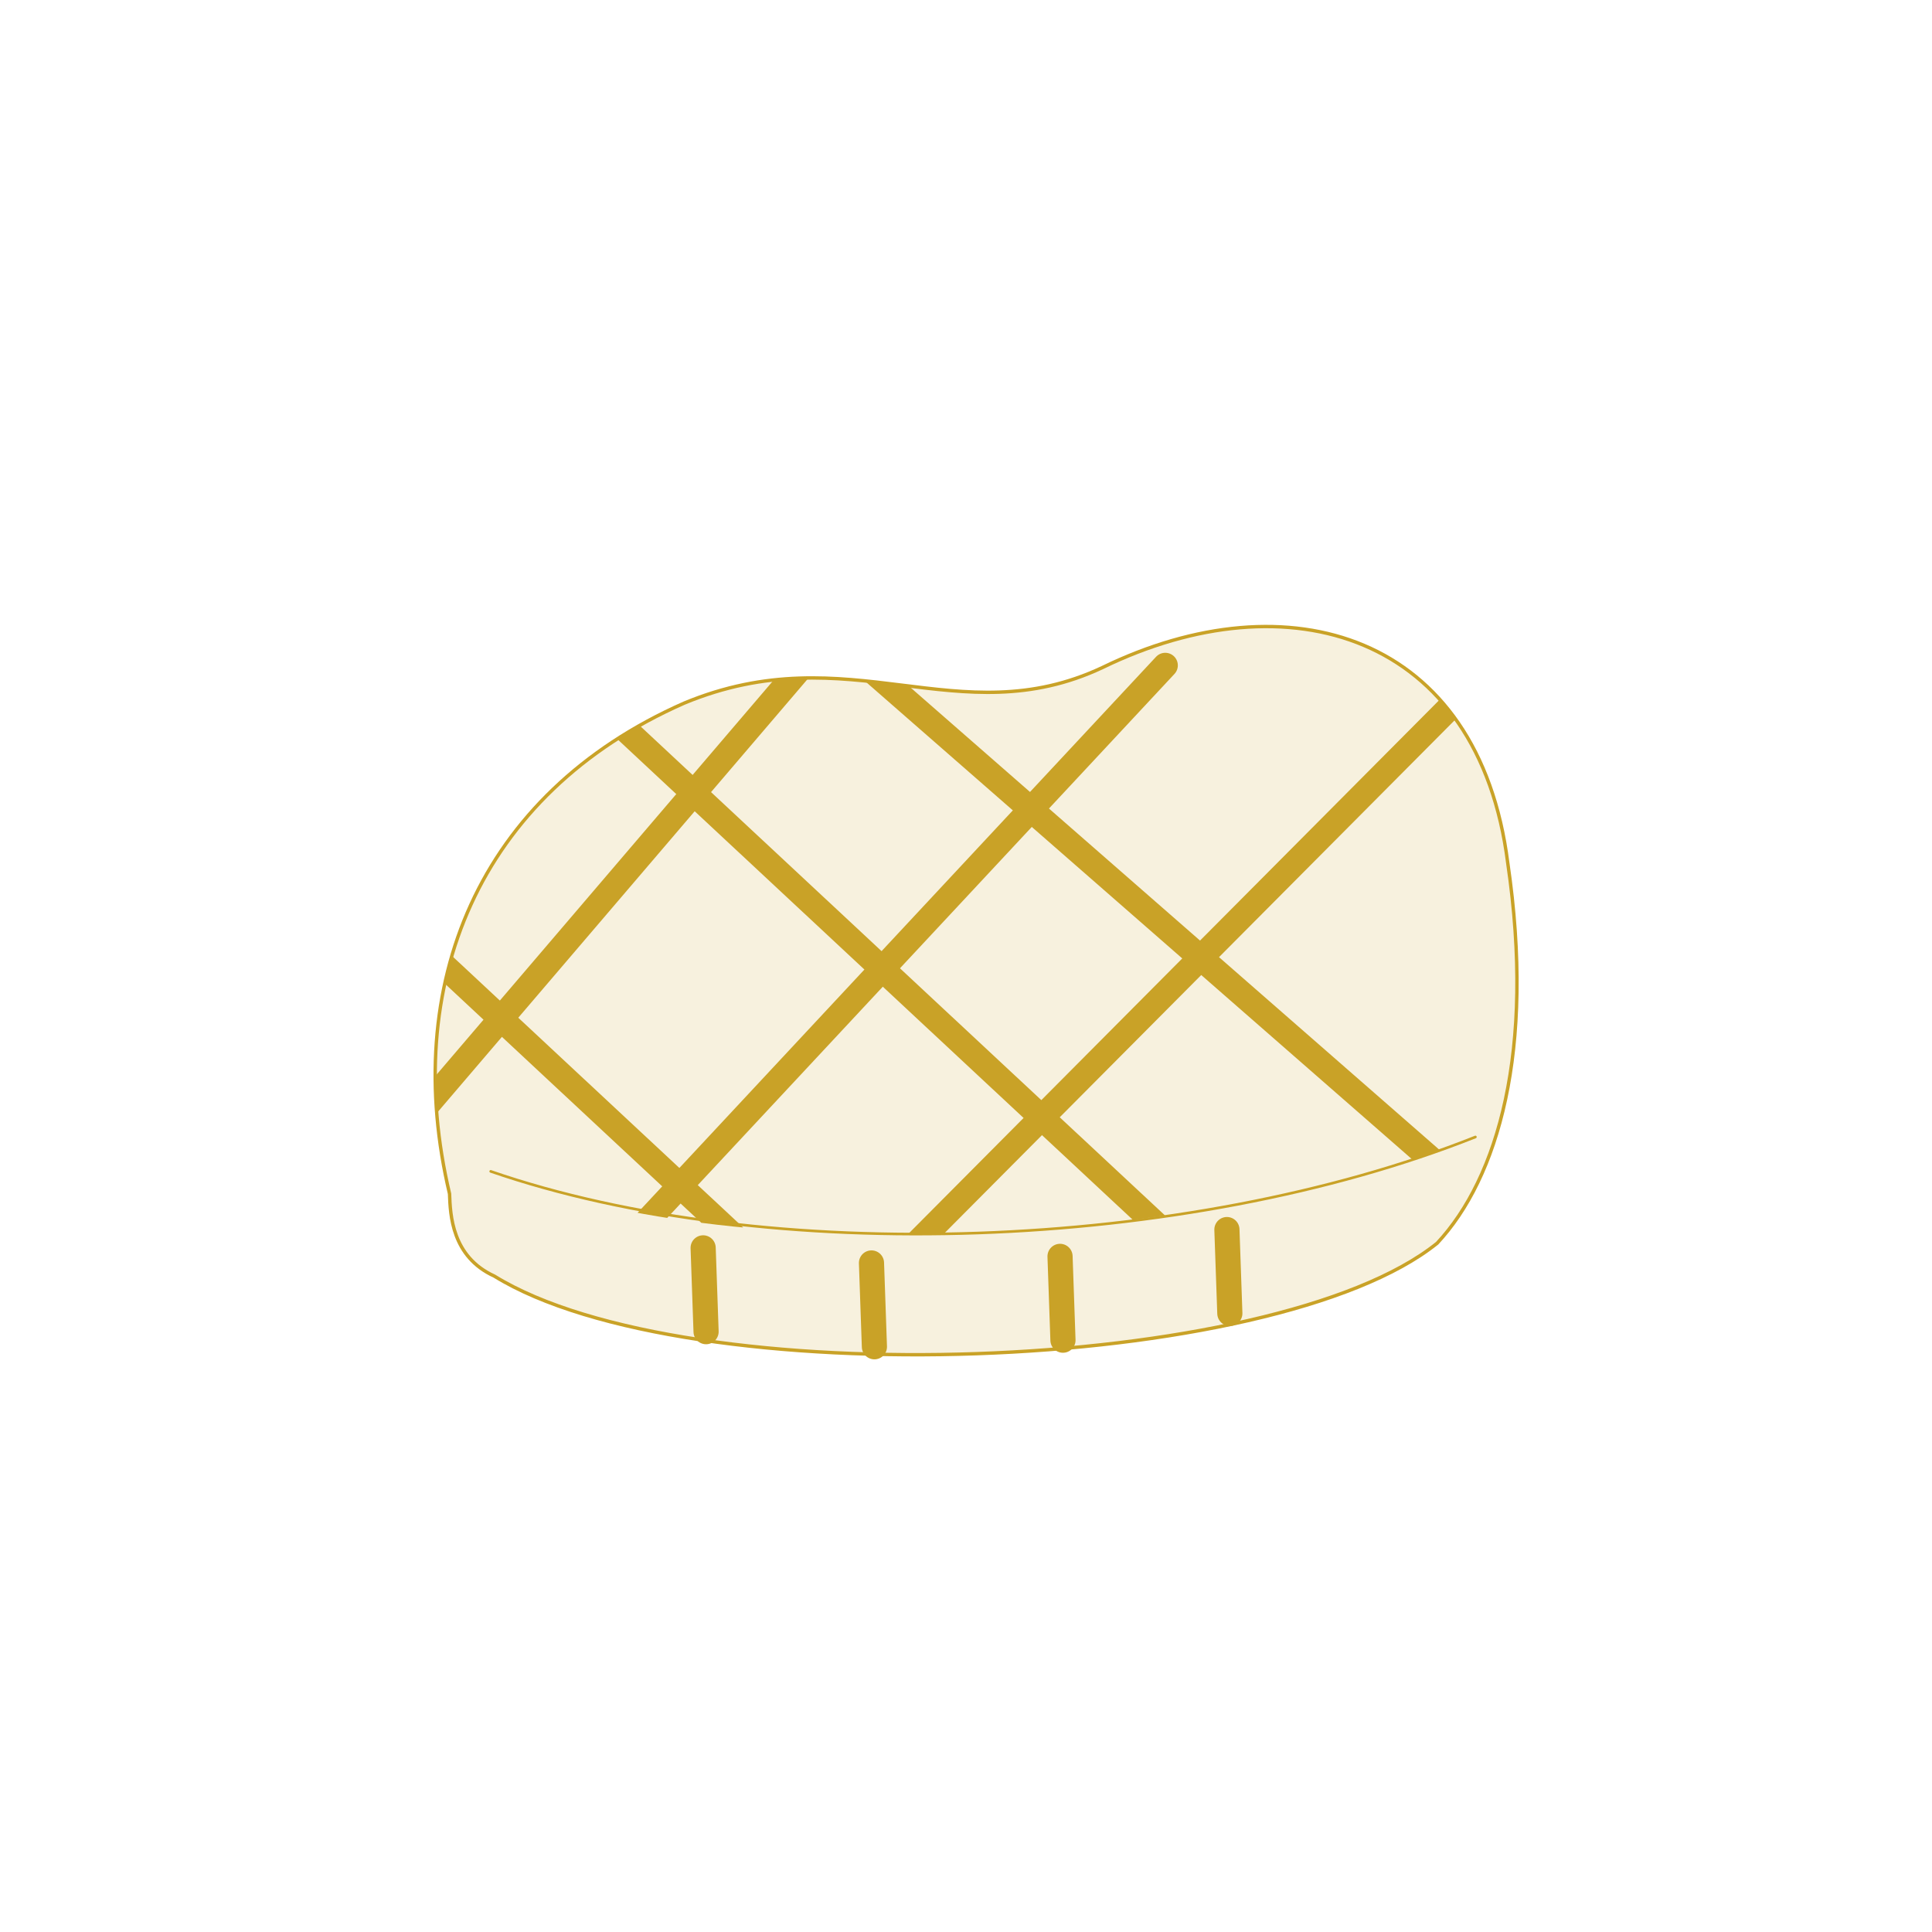
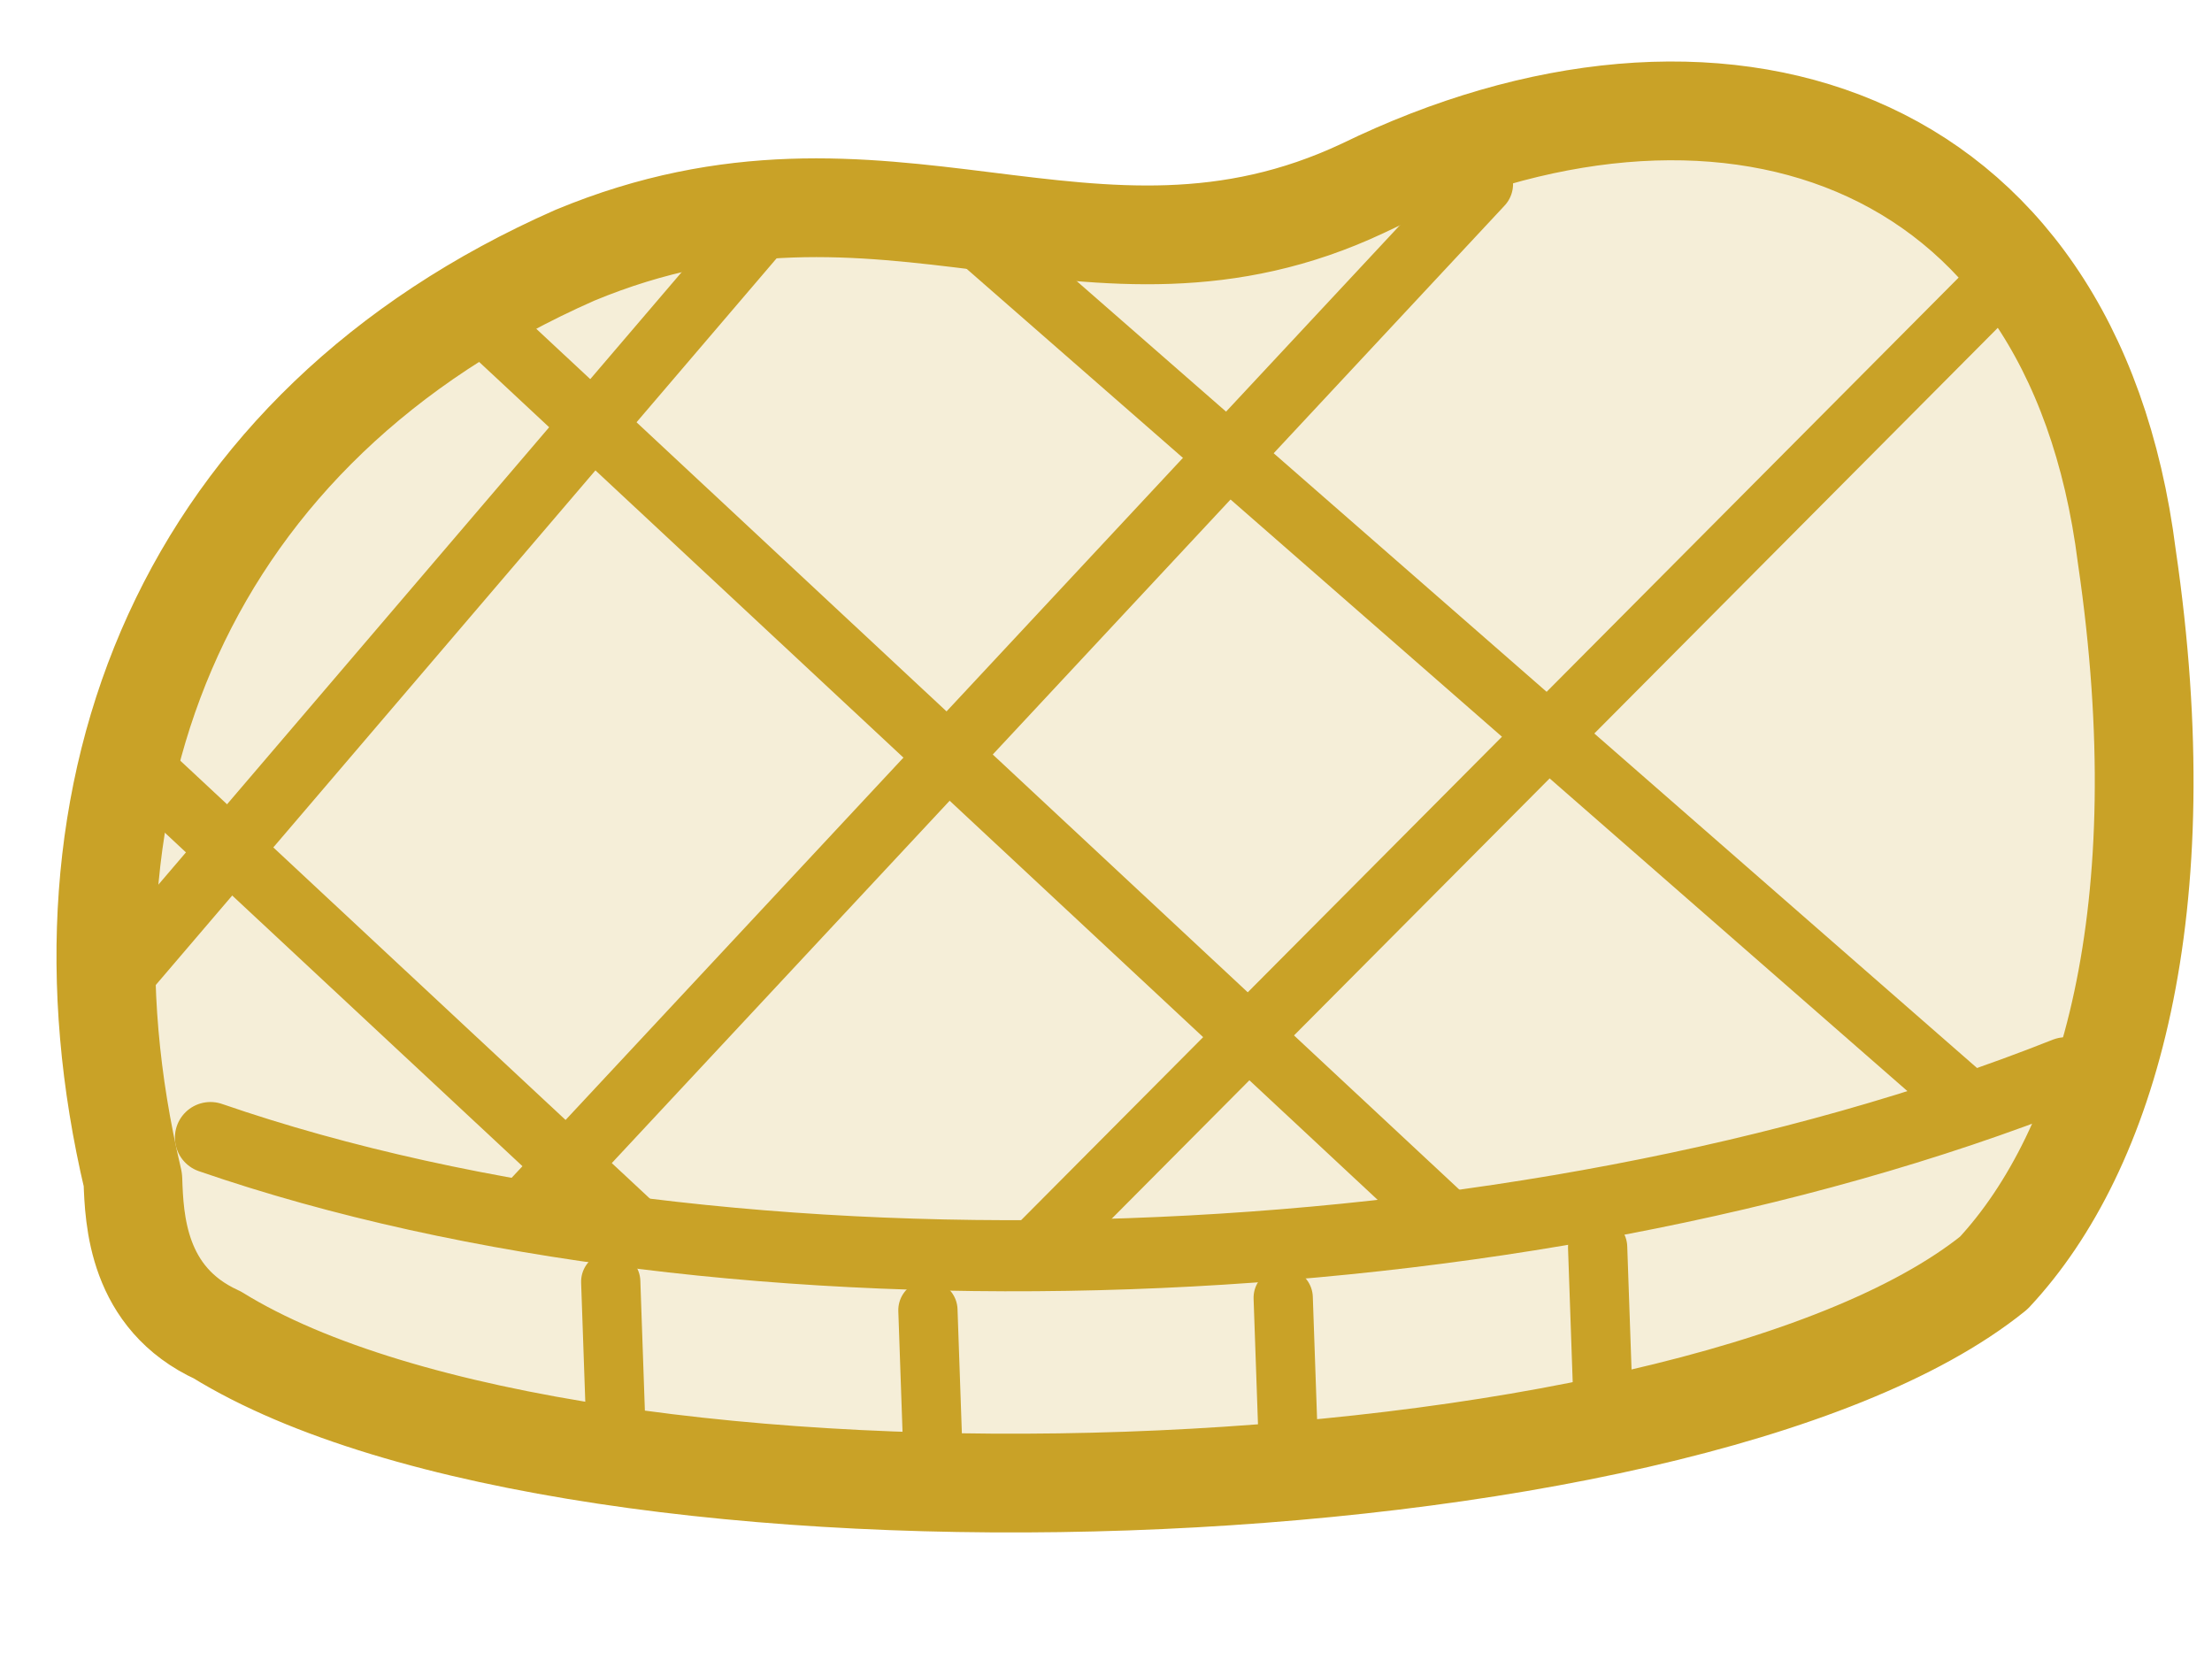
- <svg xmlns="http://www.w3.org/2000/svg" viewBox="0 0 1024 1024">
-   <g transform="translate(112, 112) scale(11.111)">
-     <defs>
-       <clipPath id="stkTop">
-         <path d="M11 46 C9 36 13 27 23 23 C31 20 36 25 43 22 C52 18 61 21 62 32 C63 39 62 44 60 45 C46 50 24 50 13 45 C11.5 46 11 46 11 46 Z" />
-       </clipPath>
-     </defs>
-     <g transform="rotate(-2 36 36)">
-       <path d="M11 46 C9 36 13 27 23 23 C31 20 36 25 43 22 C52 18 61 21 62 32 C63 41 61 47 58 50 C50 56 22 56 13 50 C11 49 11 47 11 46 Z" fill="rgba(201,162,39,0.15)" stroke="#C9A227" stroke-width="1.8" stroke-linejoin="round" vector-effect="non-scaling-stroke" />
-       <g clip-path="url(#stkTop)" stroke="#C9A227" stroke-width="1.2" stroke-linecap="round" vector-effect="non-scaling-stroke">
-         <line x1="16" y1="20" x2="46" y2="50" />
-         <line x1="28" y1="18" x2="60" y2="48" />
-         <line x1="8" y1="32" x2="32" y2="56" />
-         <line x1="16" y1="52" x2="46" y2="22" />
-         <line x1="28" y1="54" x2="60" y2="24" />
-         <line x1="8" y1="44" x2="30" y2="20" />
-       </g>
-       <path d="M13 45 C26 50 46 50 60 45" fill="none" stroke="#C9A227" stroke-width="1.4" stroke-linecap="round" vector-effect="non-scaling-stroke" />
-       <g stroke="#C9A227" stroke-width="1.2" stroke-linecap="round" vector-effect="non-scaling-stroke">
-         <line x1="23" y1="49" x2="23" y2="53" />
-         <line x1="31" y1="50" x2="31" y2="54" />
-         <line x1="40" y1="50" x2="40" y2="54" />
-         <line x1="48" y1="49" x2="48" y2="53" />
-       </g>
+ <svg xmlns="http://www.w3.org/2000/svg" viewBox="8 17 56 42">
+   <defs>
+     <clipPath id="stkTop">
+       <path d="M11 46 C9 36 13 27 23 23 C31 20 36 25 43 22 C52 18 61 21 62 32 C63 39 62 44 60 45 C46 50 24 50 13 45 Z" />
+     </clipPath>
+   </defs>
+   <g transform="rotate(-2 36 36)">
+     <path d="M11 46 C9 36 13 27 23 23 C31 20 36 25 43 22 C52 18 61 21 62 32 C63 41 61 47 58 50 C50 56 22 56 13 50 C11 49 11 47 11 46 Z" fill="rgba(201,162,39,0.18)" stroke="#C9A227" stroke-width="2.5" stroke-linejoin="round" />
+     <g clip-path="url(#stkTop)" stroke="#C9A227" stroke-width="1.6" stroke-linecap="round">
+       <line x1="16" y1="20" x2="46" y2="50" />
+       <line x1="28" y1="18" x2="60" y2="48" />
+       <line x1="8" y1="32" x2="32" y2="56" />
+       <line x1="16" y1="52" x2="46" y2="22" />
+       <line x1="28" y1="54" x2="60" y2="24" />
+       <line x1="8" y1="44" x2="30" y2="20" />
+     </g>
+     <path d="M13 45 C26 50 46 50 60 45" fill="none" stroke="#C9A227" stroke-width="1.8" stroke-linecap="round" />
+     <g stroke="#C9A227" stroke-width="1.5" stroke-linecap="round">
+       <line x1="23" y1="49" x2="23" y2="53" />
+       <line x1="31" y1="50" x2="31" y2="54" />
+       <line x1="40" y1="50" x2="40" y2="54" />
+       <line x1="48" y1="49" x2="48" y2="53" />
    </g>
  </g>
</svg>
